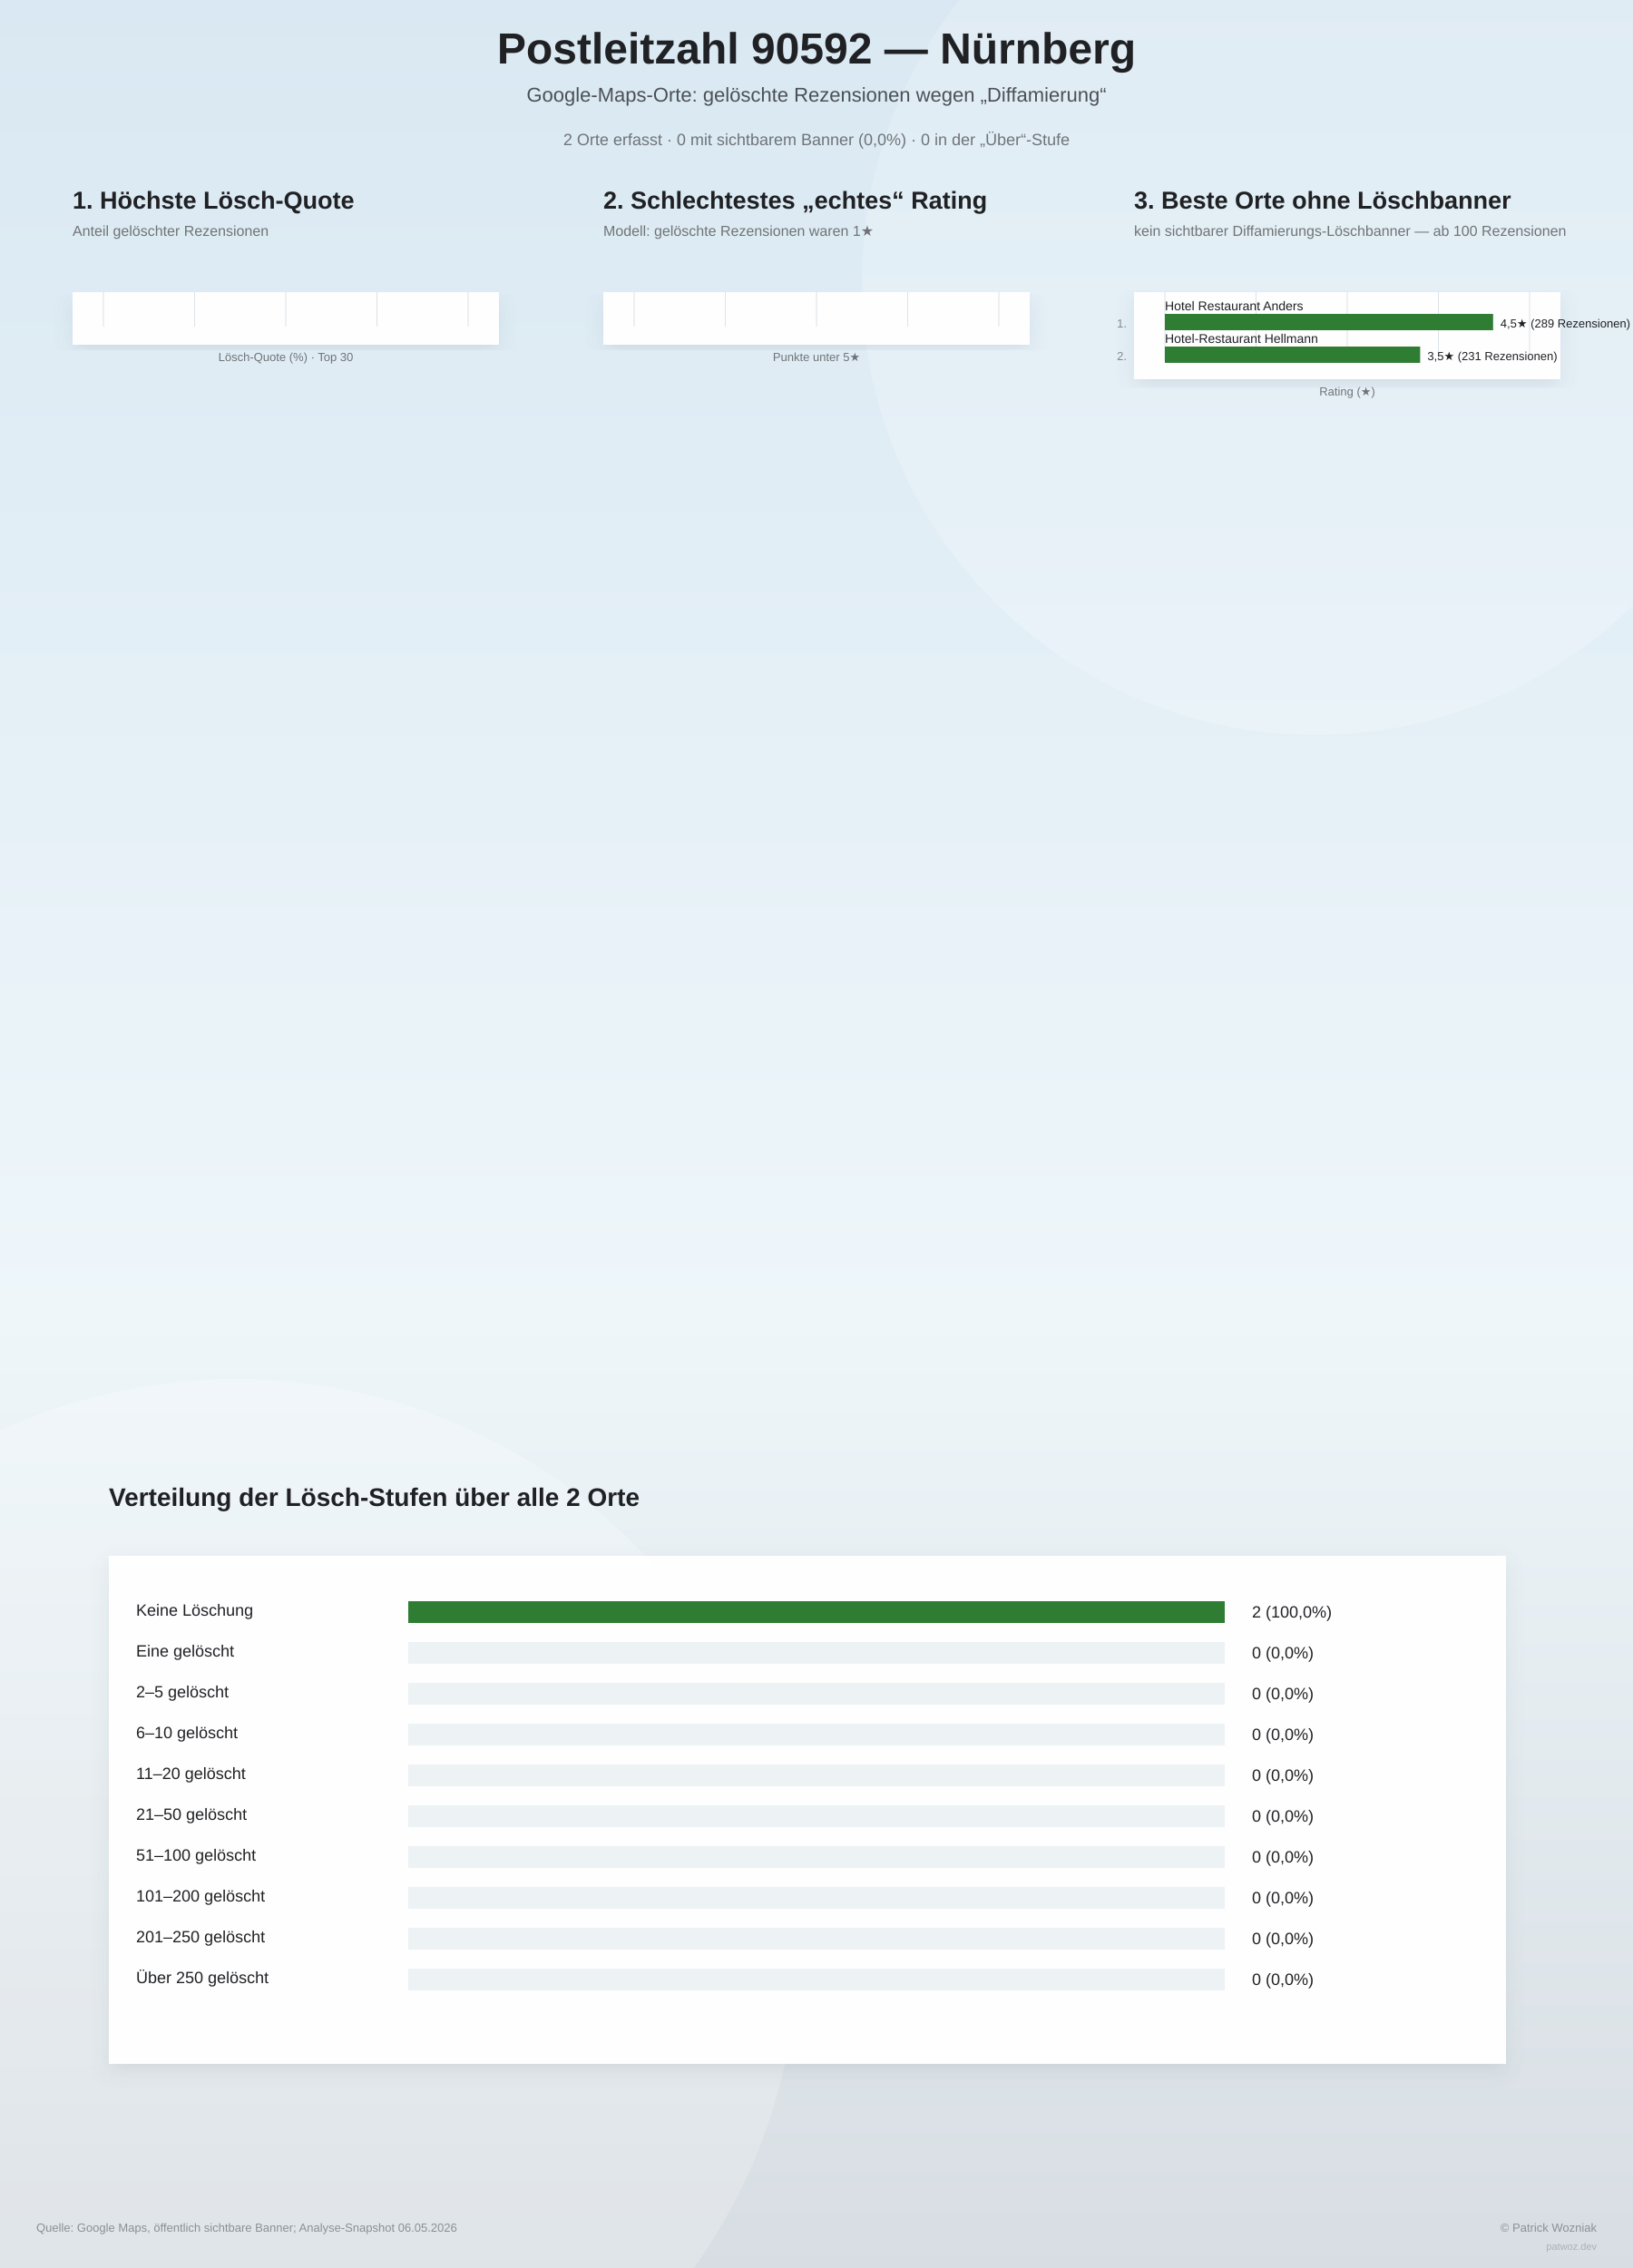
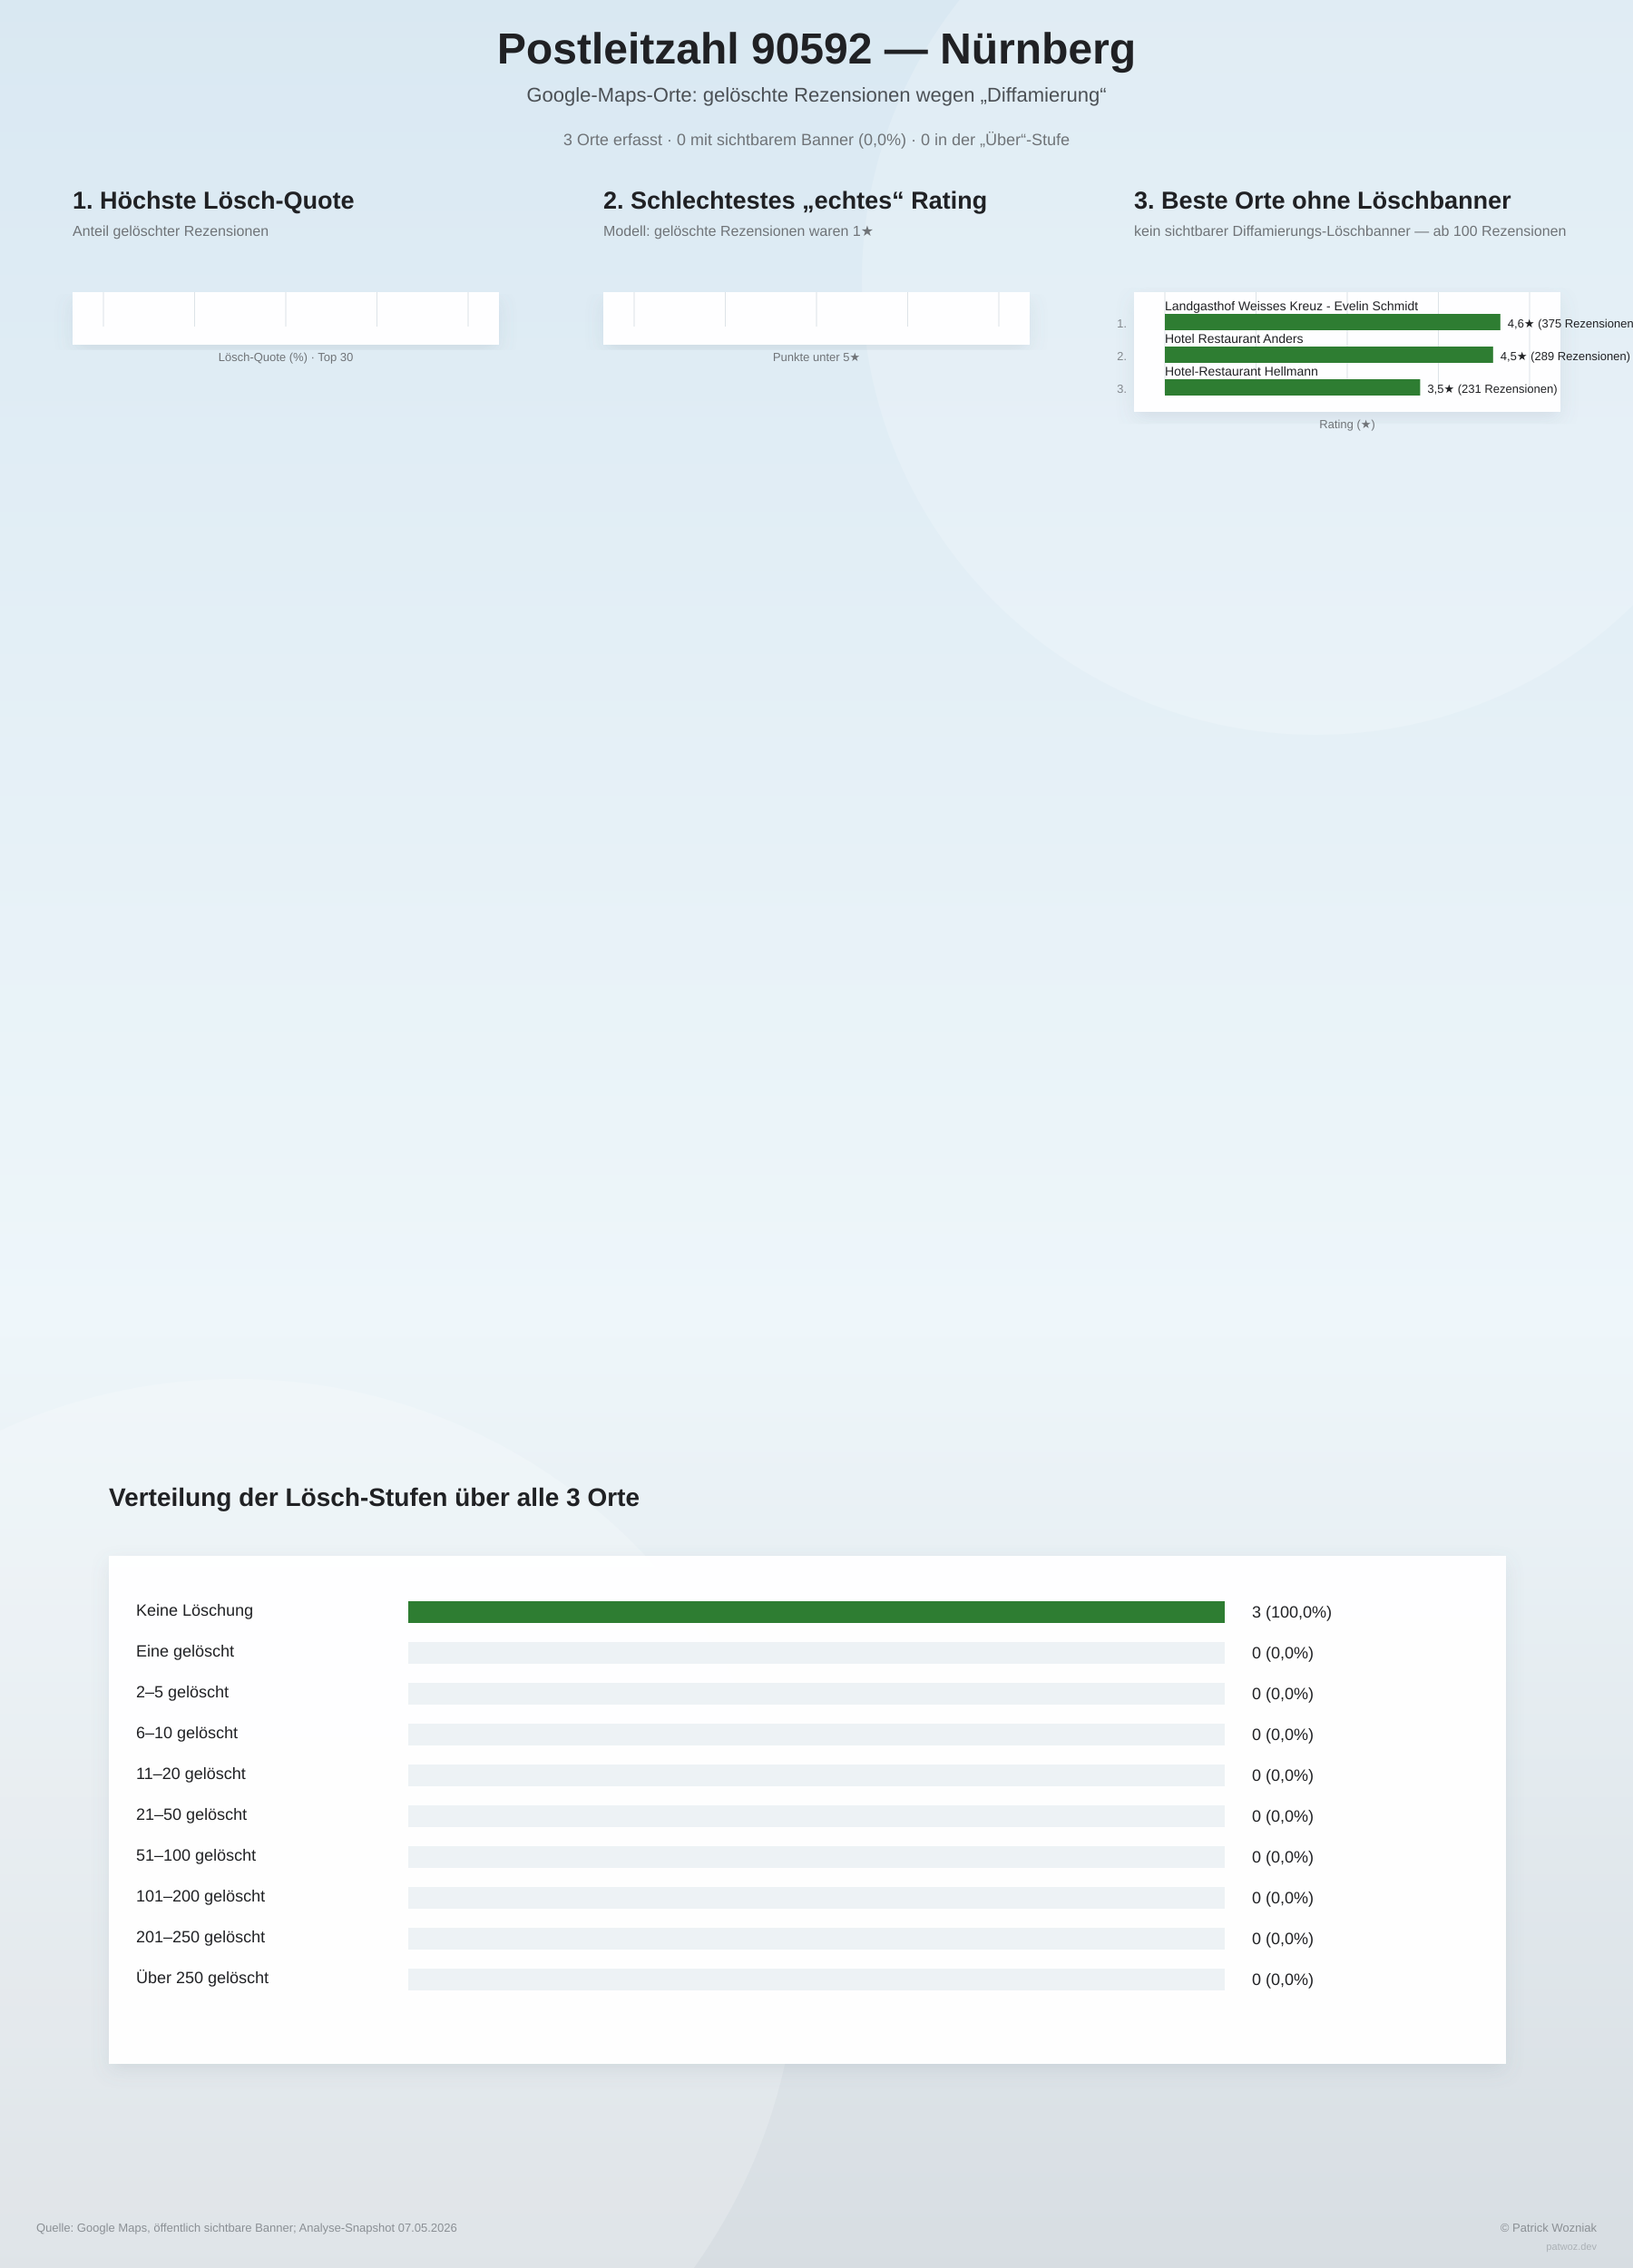
<svg xmlns="http://www.w3.org/2000/svg" width="1800" height="2500" viewBox="0 0 1800 2500">
  <defs>
    <linearGradient id="bg" x1="0" y1="0" x2="0" y2="1">
      <stop offset="0%" stop-color="#d9e8f2" />
      <stop offset="58%" stop-color="#eef6fa" />
      <stop offset="100%" stop-color="#d7dde2" />
    </linearGradient>
    <filter id="softShadow" x="-10%" y="-10%" width="120%" height="120%">
      <feDropShadow dx="0" dy="8" stdDeviation="10" flood-color="#6d7f8a" flood-opacity="0.16" />
    </filter>
  </defs>
  <rect width="100%" height="100%" fill="url(#bg)" />
  <circle cx="1450" cy="310" r="500" fill="#ffffff" opacity="0.18" />
  <circle cx="260" cy="2140" r="620" fill="#ffffff" opacity="0.20" />
  <text x="900" y="70" text-anchor="middle" font-family="Arial, sans-serif" font-size="48" font-weight="800" fill="#202124">Postleitzahl 90592 — Nürnberg</text>
  <text x="900" y="112" text-anchor="middle" font-family="Arial, sans-serif" font-size="22" fill="#4b5055">Google-Maps-Orte: gelöschte Rezensionen wegen „Diffamierung“</text>
-   <text x="900" y="160" text-anchor="middle" font-family="Arial, sans-serif" font-size="18" fill="#6f7377">2 Orte erfasst · 0 mit sichtbarem Banner (0,0%) · 0 in der „Über“-Stufe</text>
+   <text x="900" y="160" text-anchor="middle" font-family="Arial, sans-serif" font-size="18" fill="#6f7377">3 Orte erfasst · 0 mit sichtbarem Banner (0,0%) · 0 in der „Über“-Stufe</text>
  <g>
    <text x="80" y="230" font-family="Arial, sans-serif" font-size="27" font-weight="800" fill="#202124">1. Höchste Lösch-Quote</text>
    <text x="80" y="260" font-family="Arial, sans-serif" font-size="16" fill="#6f7377">Anteil gelöschter Rezensionen</text>
    <rect x="80" y="322" width="470" height="58" fill="#ffffff" opacity="0.96" filter="url(#softShadow)" />
    <line x1="114.0" y1="322" x2="114.0" y2="360.0" stroke="#dde3e8" stroke-width="1" />
    <line x1="214.5" y1="322" x2="214.5" y2="360.0" stroke="#dde3e8" stroke-width="1" />
    <line x1="315.0" y1="322" x2="315.0" y2="360.0" stroke="#dde3e8" stroke-width="1" />
    <line x1="415.5" y1="322" x2="415.5" y2="360.0" stroke="#dde3e8" stroke-width="1" />
    <line x1="516.0" y1="322" x2="516.0" y2="360.0" stroke="#dde3e8" stroke-width="1" />
    <text x="315" y="398.0" text-anchor="middle" font-family="Arial, sans-serif" font-size="13" fill="#6f7377">Lösch-Quote (%) · Top 30</text>
  </g>
  <g>
    <text x="665" y="230" font-family="Arial, sans-serif" font-size="27" font-weight="800" fill="#202124">2. Schlechtestes „echtes“ Rating</text>
    <text x="665" y="260" font-family="Arial, sans-serif" font-size="16" fill="#6f7377">Modell: gelöschte Rezensionen waren 1★</text>
    <rect x="665" y="322" width="470" height="58" fill="#ffffff" opacity="0.96" filter="url(#softShadow)" />
    <line x1="699.0" y1="322" x2="699.0" y2="360.0" stroke="#dde3e8" stroke-width="1" />
    <line x1="799.5" y1="322" x2="799.5" y2="360.0" stroke="#dde3e8" stroke-width="1" />
    <line x1="900.0" y1="322" x2="900.0" y2="360.0" stroke="#dde3e8" stroke-width="1" />
    <line x1="1000.5" y1="322" x2="1000.5" y2="360.0" stroke="#dde3e8" stroke-width="1" />
    <line x1="1101.0" y1="322" x2="1101.0" y2="360.0" stroke="#dde3e8" stroke-width="1" />
    <text x="900" y="398.0" text-anchor="middle" font-family="Arial, sans-serif" font-size="13" fill="#6f7377">Punkte unter 5★</text>
  </g>
  <g>
    <text x="1250" y="230" font-family="Arial, sans-serif" font-size="27" font-weight="800" fill="#202124">3. Beste Orte ohne Löschbanner</text>
    <text x="1250" y="260" font-family="Arial, sans-serif" font-size="16" fill="#6f7377">kein sichtbarer Diffamierungs-Löschbanner — ab 100 Rezensionen</text>
-     <rect x="1250" y="322" width="470" height="96" fill="#ffffff" opacity="0.96" filter="url(#softShadow)" />
-     <line x1="1284.0" y1="322" x2="1284.0" y2="398.0" stroke="#dde3e8" stroke-width="1" />
-     <line x1="1384.5" y1="322" x2="1384.5" y2="398.0" stroke="#dde3e8" stroke-width="1" />
-     <line x1="1485.0" y1="322" x2="1485.0" y2="398.0" stroke="#dde3e8" stroke-width="1" />
-     <line x1="1585.5" y1="322" x2="1585.5" y2="398.0" stroke="#dde3e8" stroke-width="1" />
-     <line x1="1686.0" y1="322" x2="1686.0" y2="398.0" stroke="#dde3e8" stroke-width="1" />
+     <rect x="1250" y="322" width="470" height="132" fill="#ffffff" opacity="0.96" filter="url(#softShadow)" />
+     <line x1="1284.0" y1="322" x2="1284.0" y2="434.0" stroke="#dde3e8" stroke-width="1" />
+     <line x1="1384.5" y1="322" x2="1384.5" y2="434.0" stroke="#dde3e8" stroke-width="1" />
+     <line x1="1485.0" y1="322" x2="1485.0" y2="434.0" stroke="#dde3e8" stroke-width="1" />
+     <line x1="1585.5" y1="322" x2="1585.5" y2="434.0" stroke="#dde3e8" stroke-width="1" />
+     <line x1="1686.0" y1="322" x2="1686.0" y2="434.0" stroke="#dde3e8" stroke-width="1" />
    <text x="1242" y="361.0" text-anchor="end" font-family="Arial, sans-serif" font-size="13" fill="#83888d">1.</text>
-     <text x="1284" y="342.0" font-family="Arial, sans-serif" font-size="14" fill="#202124">Hotel Restaurant Anders</text>
-     <rect x="1284" y="346.0" width="361.8" height="18" fill="#2e7d32" />
-     <text x="1653.8" y="361.0" font-family="Arial, sans-serif" font-size="13" fill="#202124">4,5★  (289 Rezensionen)</text>
+     <text x="1284" y="342.0" font-family="Arial, sans-serif" font-size="14" fill="#202124">Landgasthof Weisses Kreuz - Evelin Schmidt</text>
+     <rect x="1284" y="346.0" width="369.8" height="18" fill="#2e7d32" />
+     <text x="1661.8" y="361.0" font-family="Arial, sans-serif" font-size="13" fill="#202124">4,6★  (375 Rezensionen)</text>
    <text x="1242" y="397.0" text-anchor="end" font-family="Arial, sans-serif" font-size="13" fill="#83888d">2.</text>
-     <text x="1284" y="378.0" font-family="Arial, sans-serif" font-size="14" fill="#202124">Hotel-Restaurant Hellmann</text>
-     <rect x="1284" y="382.0" width="281.4" height="18" fill="#2e7d32" />
-     <text x="1573.4" y="397.0" font-family="Arial, sans-serif" font-size="13" fill="#202124">3,5★  (231 Rezensionen)</text>
-     <text x="1485" y="436.0" text-anchor="middle" font-family="Arial, sans-serif" font-size="13" fill="#6f7377">Rating (★)</text>
+     <text x="1284" y="378.0" font-family="Arial, sans-serif" font-size="14" fill="#202124">Hotel Restaurant Anders</text>
+     <rect x="1284" y="382.0" width="361.8" height="18" fill="#2e7d32" />
+     <text x="1653.8" y="397.0" font-family="Arial, sans-serif" font-size="13" fill="#202124">4,5★  (289 Rezensionen)</text>
+     <text x="1242" y="433.0" text-anchor="end" font-family="Arial, sans-serif" font-size="13" fill="#83888d">3.</text>
+     <text x="1284" y="414.0" font-family="Arial, sans-serif" font-size="14" fill="#202124">Hotel-Restaurant Hellmann</text>
+     <rect x="1284" y="418.0" width="281.4" height="18" fill="#2e7d32" />
+     <text x="1573.4" y="433.0" font-family="Arial, sans-serif" font-size="13" fill="#202124">3,5★  (231 Rezensionen)</text>
+     <text x="1485" y="472.0" text-anchor="middle" font-family="Arial, sans-serif" font-size="13" fill="#6f7377">Rating (★)</text>
  </g>
  <g>
-     <text x="120" y="1660" font-family="Arial, sans-serif" font-size="28" font-weight="800" fill="#202124">Verteilung der Lösch-Stufen über alle 2 Orte</text>
+     <text x="120" y="1660" font-family="Arial, sans-serif" font-size="28" font-weight="800" fill="#202124">Verteilung der Lösch-Stufen über alle 3 Orte</text>
    <rect x="120" y="1715" width="1540" height="560" fill="#ffffff" opacity="0.96" filter="url(#softShadow)" />
    <text x="150" y="1781" font-family="Arial, sans-serif" font-size="18" fill="#202124">Keine Löschung</text>
    <rect x="450" y="1765" width="900" height="24" fill="#edf2f5" />
    <rect x="450" y="1765" width="900.0" height="24" fill="#2e7d32" />
-     <text x="1380" y="1783" font-family="Arial, sans-serif" font-size="18" fill="#202124">2 (100,0%)</text>
+     <text x="1380" y="1783" font-family="Arial, sans-serif" font-size="18" fill="#202124">3 (100,0%)</text>
    <text x="150" y="1826" font-family="Arial, sans-serif" font-size="18" fill="#202124">Eine gelöscht</text>
    <rect x="450" y="1810" width="900" height="24" fill="#edf2f5" />
    <rect x="450" y="1810" width="0.0" height="24" fill="#8bc34a" />
    <text x="1380" y="1828" font-family="Arial, sans-serif" font-size="18" fill="#202124">0 (0,0%)</text>
    <text x="150" y="1871" font-family="Arial, sans-serif" font-size="18" fill="#202124">2–5 gelöscht</text>
    <rect x="450" y="1855" width="900" height="24" fill="#edf2f5" />
    <rect x="450" y="1855" width="0.0" height="24" fill="#cddc39" />
    <text x="1380" y="1873" font-family="Arial, sans-serif" font-size="18" fill="#202124">0 (0,0%)</text>
    <text x="150" y="1916" font-family="Arial, sans-serif" font-size="18" fill="#202124">6–10 gelöscht</text>
    <rect x="450" y="1900" width="900" height="24" fill="#edf2f5" />
    <rect x="450" y="1900" width="0.0" height="24" fill="#ffca28" />
    <text x="1380" y="1918" font-family="Arial, sans-serif" font-size="18" fill="#202124">0 (0,0%)</text>
    <text x="150" y="1961" font-family="Arial, sans-serif" font-size="18" fill="#202124">11–20 gelöscht</text>
    <rect x="450" y="1945" width="900" height="24" fill="#edf2f5" />
    <rect x="450" y="1945" width="0.0" height="24" fill="#ff9f1c" />
    <text x="1380" y="1963" font-family="Arial, sans-serif" font-size="18" fill="#202124">0 (0,0%)</text>
    <text x="150" y="2006" font-family="Arial, sans-serif" font-size="18" fill="#202124">21–50 gelöscht</text>
    <rect x="450" y="1990" width="900" height="24" fill="#edf2f5" />
    <rect x="450" y="1990" width="0.0" height="24" fill="#ff6d00" />
    <text x="1380" y="2008" font-family="Arial, sans-serif" font-size="18" fill="#202124">0 (0,0%)</text>
    <text x="150" y="2051" font-family="Arial, sans-serif" font-size="18" fill="#202124">51–100 gelöscht</text>
    <rect x="450" y="2035" width="900" height="24" fill="#edf2f5" />
    <rect x="450" y="2035" width="0.0" height="24" fill="#e5391b" />
    <text x="1380" y="2053" font-family="Arial, sans-serif" font-size="18" fill="#202124">0 (0,0%)</text>
    <text x="150" y="2096" font-family="Arial, sans-serif" font-size="18" fill="#202124">101–200 gelöscht</text>
    <rect x="450" y="2080" width="900" height="24" fill="#edf2f5" />
    <rect x="450" y="2080" width="0.0" height="24" fill="#c62828" />
    <text x="1380" y="2098" font-family="Arial, sans-serif" font-size="18" fill="#202124">0 (0,0%)</text>
    <text x="150" y="2141" font-family="Arial, sans-serif" font-size="18" fill="#202124">201–250 gelöscht</text>
    <rect x="450" y="2125" width="900" height="24" fill="#edf2f5" />
    <rect x="450" y="2125" width="0.0" height="24" fill="#8e1919" />
    <text x="1380" y="2143" font-family="Arial, sans-serif" font-size="18" fill="#202124">0 (0,0%)</text>
    <text x="150" y="2186" font-family="Arial, sans-serif" font-size="18" fill="#202124">Über 250 gelöscht</text>
    <rect x="450" y="2170" width="900" height="24" fill="#edf2f5" />
    <rect x="450" y="2170" width="0.0" height="24" fill="#5b0f0f" />
    <text x="1380" y="2188" font-family="Arial, sans-serif" font-size="18" fill="#202124">0 (0,0%)</text>
  </g>
-   <text x="40" y="2460" font-family="Arial, sans-serif" font-size="13" fill="#8a8f94">Quelle: Google Maps, öffentlich sichtbare Banner; Analyse-Snapshot 06.05.2026</text>
+   <text x="40" y="2460" font-family="Arial, sans-serif" font-size="13" fill="#8a8f94">Quelle: Google Maps, öffentlich sichtbare Banner; Analyse-Snapshot 07.05.2026</text>
  <text x="1760" y="2460" text-anchor="end" font-family="Arial, sans-serif" font-size="13" fill="#8a8f94">© <a href="https://patwoz.dev" target="_blank" style="fill:#8a8f94;text-decoration:none">Patrick Wozniak</a>
  </text>
  <text x="1760" y="2480" text-anchor="end" font-family="Arial, sans-serif" font-size="11" fill="#aab0b5">patwoz.dev</text>
</svg>
